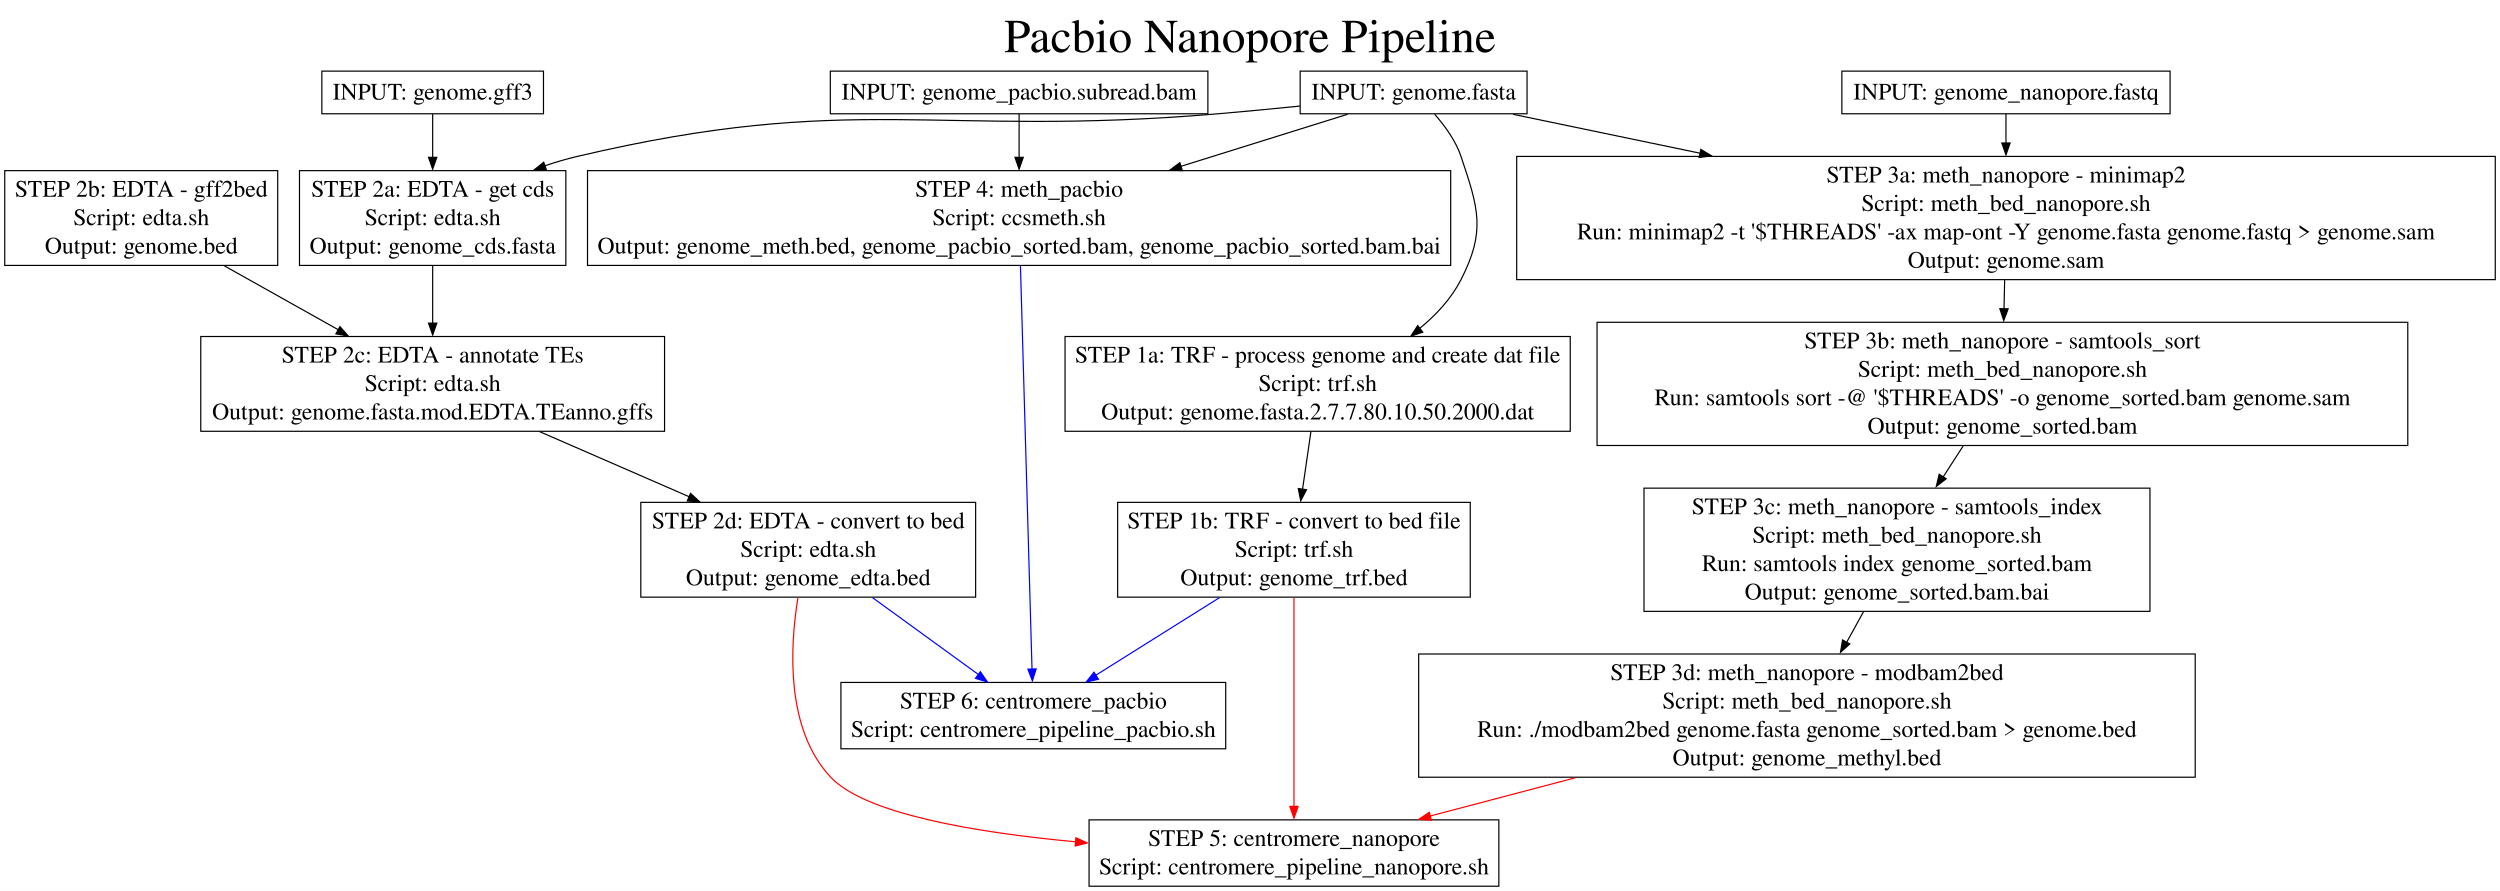
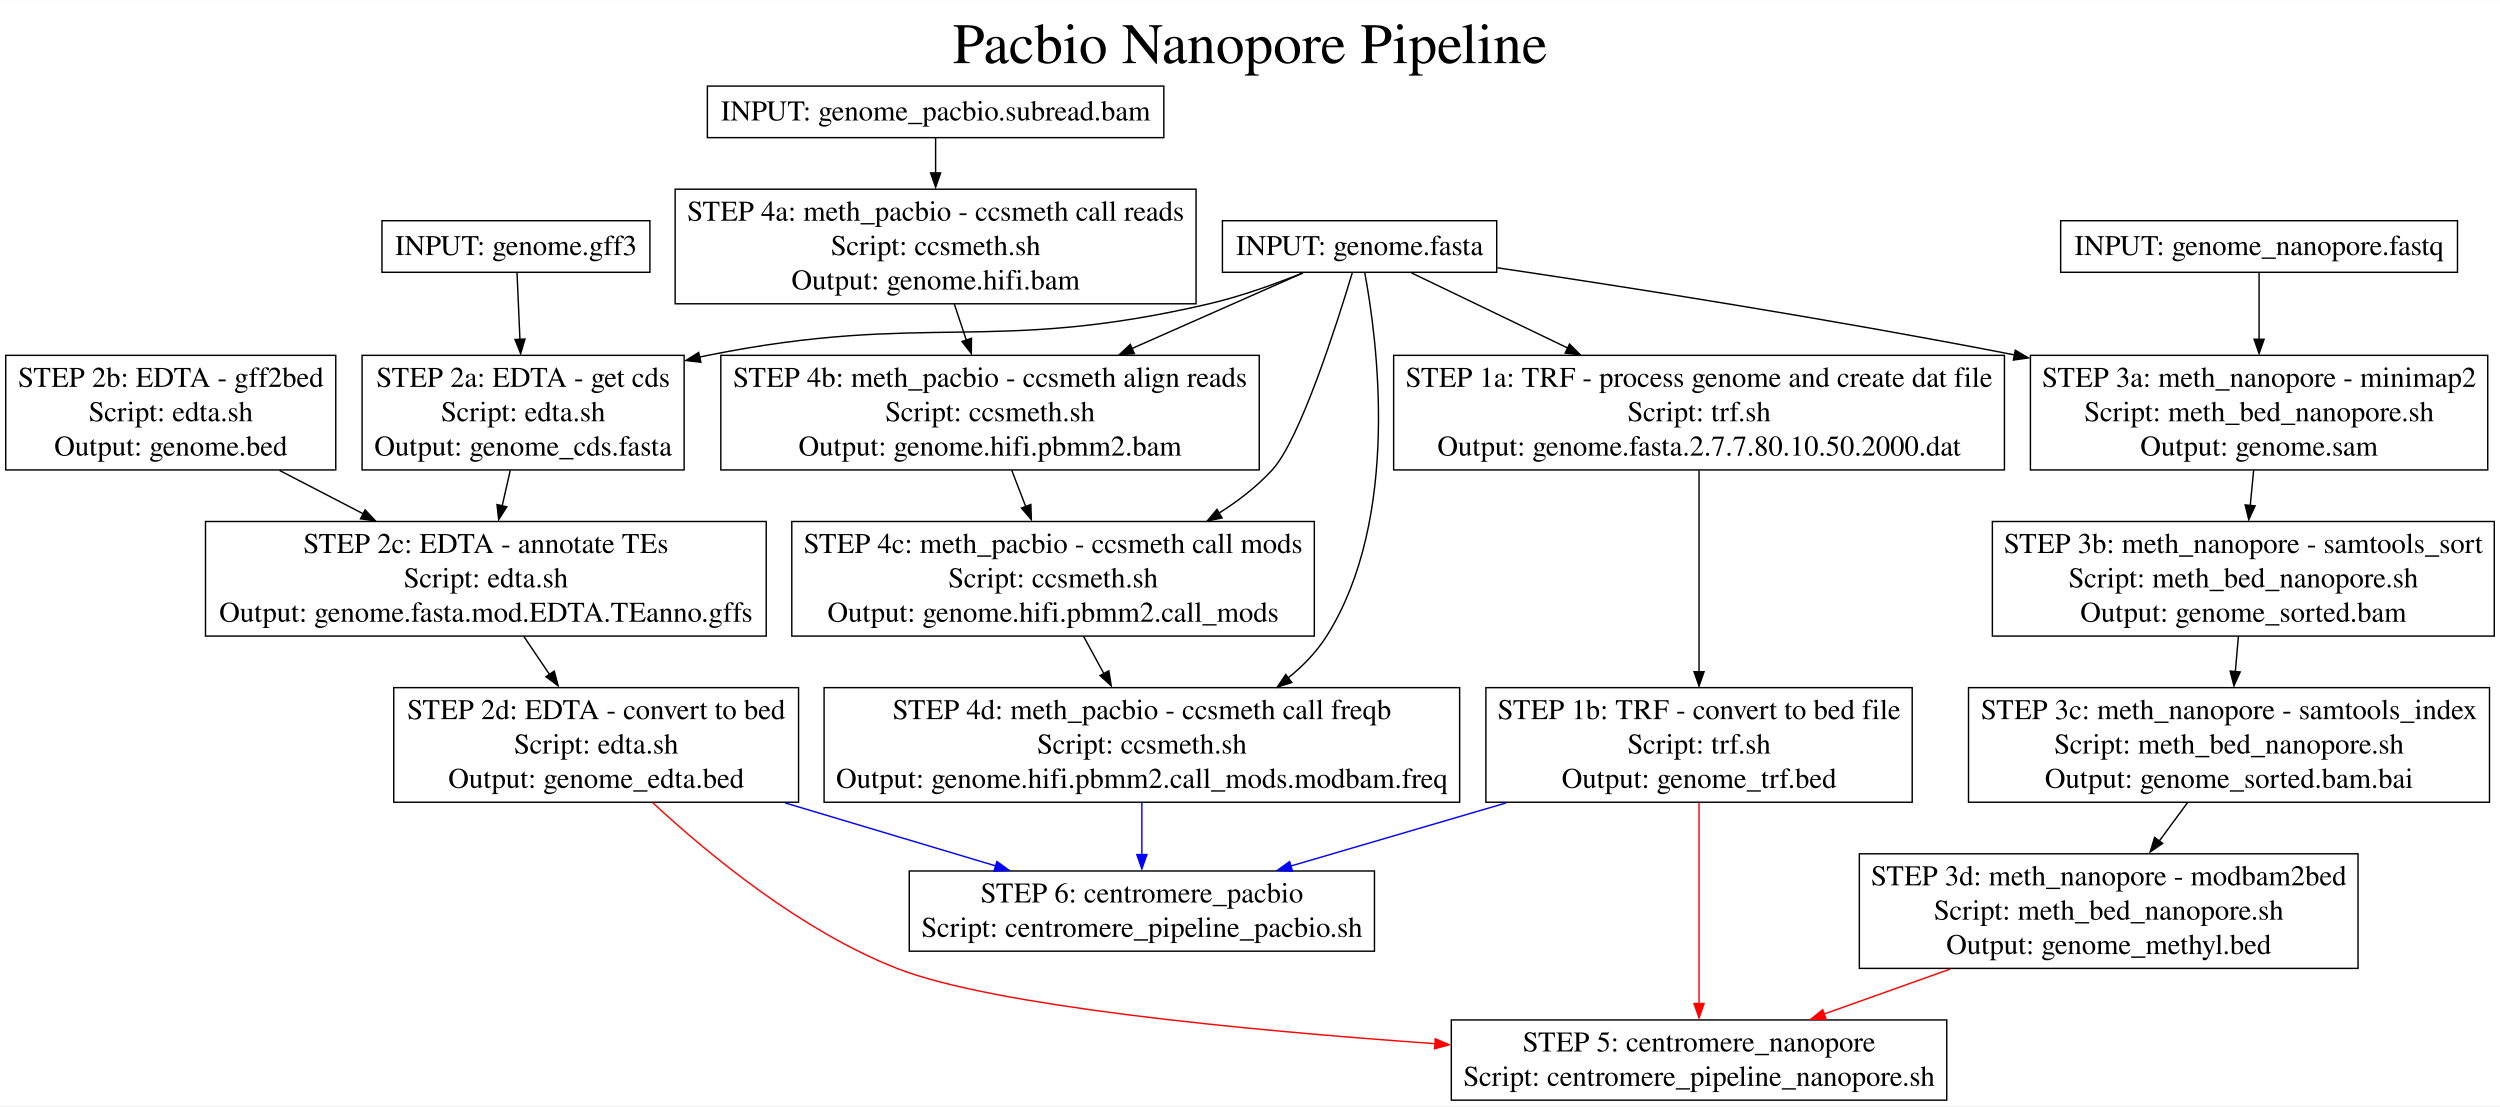
- <svg xmlns="http://www.w3.org/2000/svg" width="2110pt" height="752pt" viewBox="0.00 0.00 2110.21 752.00">
-   <g id="graph0" class="graph" transform="scale(1 1) rotate(0) translate(4 748)">
-     <polygon fill="white" stroke="none" points="-4,4 -4,-748 2106.21,-748 2106.21,4 -4,4" />
-     <text text-anchor="middle" x="1051.1" y="-704" font-family="Times,serif" font-size="40.00">Pacbio Nanopore Pipeline</text>
+ <svg xmlns="http://www.w3.org/2000/svg" width="1745pt" height="772pt" viewBox="0.00 0.00 1745.41 772.00">
+   <g id="graph0" class="graph" transform="scale(1 1) rotate(0) translate(4 768)">
+     <polygon fill="white" stroke="none" points="-4,4 -4,-768 1741.41,-768 1741.41,4 -4,4" />
+     <text text-anchor="middle" x="868.71" y="-724" font-family="Times,serif" font-size="40.00">Pacbio Nanopore Pipeline</text>
    <g id="node1" class="node">
-       <polygon fill="none" stroke="black" points="1284.96,-688 1093.45,-688 1093.45,-652 1284.96,-652 1284.96,-688" />
-       <text text-anchor="middle" x="1189.21" y="-664" font-family="Times,serif" font-size="20.00">INPUT: genome.fasta</text>
+       <polygon fill="none" stroke="black" points="1040.96,-614 849.45,-614 849.45,-578 1040.96,-578 1040.96,-614" />
+       <text text-anchor="middle" x="945.21" y="-590" font-family="Times,serif" font-size="20.00">INPUT: genome.fasta</text>
    </g>
    <g id="node5" class="node">
-       <polygon fill="none" stroke="black" points="1321.42,-464 894.99,-464 894.99,-384 1321.42,-384 1321.42,-464" />
-       <text text-anchor="middle" x="1108.21" y="-442" font-family="Times,serif" font-size="20.00">STEP 1a: TRF - process genome and create dat file</text>
-       <text text-anchor="middle" x="1108.21" y="-418" font-family="Times,serif" font-size="20.00">		Script: trf.sh</text>
-       <text text-anchor="middle" x="1108.21" y="-394" font-family="Times,serif" font-size="20.00">		Output: genome.fasta.2.7.7.80.10.50.2000.dat</text>
+       <polygon fill="none" stroke="black" points="1395.42,-520 968.99,-520 968.99,-440 1395.42,-440 1395.42,-520" />
+       <text text-anchor="middle" x="1182.21" y="-498" font-family="Times,serif" font-size="20.00">STEP 1a: TRF - process genome and create dat file</text>
+       <text text-anchor="middle" x="1182.21" y="-474" font-family="Times,serif" font-size="20.00">		Script: trf.sh</text>
+       <text text-anchor="middle" x="1182.21" y="-450" font-family="Times,serif" font-size="20.00">		Output: genome.fasta.2.7.7.80.10.50.2000.dat</text>
    </g>
    <g id="edge1" class="edge">
-       <path fill="none" stroke="black" d="M1206.94,-651.6C1215.45,-642 1224.74,-629.34 1229.21,-616 1243.89,-572.17 1250.29,-553.13 1229.21,-512 1221.02,-496.03 1208.38,-482.32 1194.3,-470.83" />
-       <polygon fill="black" stroke="black" points="1196.93,-467.66 1186.88,-464.31 1192.65,-473.2 1196.93,-467.66" />
+       <path fill="none" stroke="black" d="M981.46,-577.56C1010.51,-563.59 1052.57,-543.36 1090.69,-525.02" />
+       <polygon fill="black" stroke="black" points="1091.79,-527.89 1099.29,-520.4 1088.76,-521.58 1091.79,-527.89" />
    </g>
    <g id="node7" class="node">
-       <polygon fill="none" stroke="black" points="473.63,-604 248.79,-604 248.79,-524 473.63,-524 473.63,-604" />
-       <text text-anchor="middle" x="361.21" y="-582" font-family="Times,serif" font-size="20.00">STEP 2a: EDTA - get cds</text>
-       <text text-anchor="middle" x="361.21" y="-558" font-family="Times,serif" font-size="20.00">		Script: edta.sh</text>
-       <text text-anchor="middle" x="361.21" y="-534" font-family="Times,serif" font-size="20.00">		Output: genome_cds.fasta</text>
+       <polygon fill="none" stroke="black" points="473.63,-520 248.79,-520 248.79,-440 473.63,-440 473.63,-520" />
+       <text text-anchor="middle" x="361.21" y="-498" font-family="Times,serif" font-size="20.00">STEP 2a: EDTA - get cds</text>
+       <text text-anchor="middle" x="361.21" y="-474" font-family="Times,serif" font-size="20.00">		Script: edta.sh</text>
+       <text text-anchor="middle" x="361.21" y="-450" font-family="Times,serif" font-size="20.00">		Output: genome_cds.fasta</text>
    </g>
    <g id="edge3" class="edge">
-       <path fill="none" stroke="black" d="M1093.29,-658.52C1070.65,-656.22 1046.59,-653.9 1024.21,-652 784.09,-631.65 717.77,-671.22 483.21,-616 474.2,-613.88 465,-611.16 455.89,-608.09" />
-       <polygon fill="black" stroke="black" points="457.26,-604.5 446.67,-604.48 454.93,-611.11 457.26,-604.5" />
+       <path fill="none" stroke="black" d="M905.55,-577.56C886.2,-569.76 862.36,-561.17 840.21,-556 687.92,-520.49 643.53,-550.77 490.21,-520 488.27,-519.61 486.32,-519.21 484.36,-518.78" />
+       <polygon fill="black" stroke="black" points="485.33,-515.19 474.81,-516.4 483.79,-522.02 485.33,-515.19" />
    </g>
    <g id="node11" class="node">
-       <polygon fill="none" stroke="black" points="2102.21,-616 1276.21,-616 1276.21,-512 2102.21,-512 2102.21,-616" />
-       <text text-anchor="middle" x="1689.21" y="-594" font-family="Times,serif" font-size="20.00">STEP 3a: meth_nanopore - minimap2</text>
-       <text text-anchor="middle" x="1689.21" y="-570" font-family="Times,serif" font-size="20.00">		Script: meth_bed_nanopore.sh</text>
-       <text text-anchor="middle" x="1689.21" y="-546" font-family="Times,serif" font-size="20.00">                Run: minimap2 -t '$THREADS' -ax map-ont -Y genome.fasta genome.fastq &gt; genome.sam</text>
-       <text text-anchor="middle" x="1689.21" y="-522" font-family="Times,serif" font-size="20.00">		Output: genome.sam</text>
+       <polygon fill="none" stroke="black" points="1732.85,-520 1413.57,-520 1413.57,-440 1732.85,-440 1732.85,-520" />
+       <text text-anchor="middle" x="1573.21" y="-498" font-family="Times,serif" font-size="20.00">STEP 3a: meth_nanopore - minimap2</text>
+       <text text-anchor="middle" x="1573.21" y="-474" font-family="Times,serif" font-size="20.00">		Script: meth_bed_nanopore.sh</text>
+       <text text-anchor="middle" x="1573.21" y="-450" font-family="Times,serif" font-size="20.00">		Output: genome.sam</text>
    </g>
    <g id="edge7" class="edge">
-       <path fill="none" stroke="black" d="M1273.18,-651.53C1317.24,-642.37 1373.85,-630.59 1431.03,-618.7" />
-       <polygon fill="black" stroke="black" points="1431.64,-621.94 1440.72,-616.48 1430.21,-615.09 1431.64,-621.94" />
+       <path fill="none" stroke="black" d="M1041.36,-581.14C1131.99,-567.66 1271.82,-545.76 1402.55,-520.29" />
+       <polygon fill="black" stroke="black" points="1403,-523.57 1412.14,-518.21 1401.66,-516.7 1403,-523.57" />
+     </g>
+     <g id="node16" class="node">
+       <polygon fill="none" stroke="black" points="875.16,-520 499.25,-520 499.25,-440 875.16,-440 875.16,-520" />
+       <text text-anchor="middle" x="687.21" y="-498" font-family="Times,serif" font-size="20.00">STEP 4b: meth_pacbio - ccsmeth align reads</text>
+       <text text-anchor="middle" x="687.21" y="-474" font-family="Times,serif" font-size="20.00">		Script: ccsmeth.sh</text>
+       <text text-anchor="middle" x="687.21" y="-450" font-family="Times,serif" font-size="20.00">		Output: genome.hifi.pbmm2.bam</text>
+     </g>
+     <g id="edge14" class="edge">
+       <path fill="none" stroke="black" d="M905.74,-577.56C873.99,-563.53 827.95,-543.19 786.31,-524.79" />
+       <polygon fill="black" stroke="black" points="787.95,-521.24 777.38,-520.4 785.12,-527.65 787.95,-521.24" />
+     </g>
+     <g id="node17" class="node">
+       <polygon fill="none" stroke="black" points="913.61,-404 548.8,-404 548.8,-324 913.61,-324 913.61,-404" />
+       <text text-anchor="middle" x="731.21" y="-382" font-family="Times,serif" font-size="20.00">STEP 4c: meth_pacbio - ccsmeth call mods</text>
+       <text text-anchor="middle" x="731.21" y="-358" font-family="Times,serif" font-size="20.00">		Script: ccsmeth.sh</text>
+       <text text-anchor="middle" x="731.21" y="-334" font-family="Times,serif" font-size="20.00">		Output: genome.hifi.pbmm2.call_mods</text>
+     </g>
+     <g id="edge16" class="edge">
+       <path fill="none" stroke="black" d="M940.14,-577.71C929.36,-541.85 903.57,-460.99 884.21,-440 873.51,-428.4 860.64,-418.39 846.95,-409.79" />
+       <polygon fill="black" stroke="black" points="849.23,-406.48 838.86,-404.35 845.64,-412.48 849.23,-406.48" />
+     </g>
+     <g id="node18" class="node">
+       <polygon fill="none" stroke="black" points="1015.06,-288 571.35,-288 571.35,-208 1015.06,-208 1015.06,-288" />
+       <text text-anchor="middle" x="793.21" y="-266" font-family="Times,serif" font-size="20.00">STEP 4d: meth_pacbio - ccsmeth call freqb</text>
+       <text text-anchor="middle" x="793.21" y="-242" font-family="Times,serif" font-size="20.00">		Script: ccsmeth.sh</text>
+       <text text-anchor="middle" x="793.21" y="-218" font-family="Times,serif" font-size="20.00">		Output: genome.hifi.pbmm2.call_mods.modbam.freq</text>
+     </g>
+     <g id="edge18" class="edge">
+       <path fill="none" stroke="black" d="M948.81,-577.76C957.34,-532.19 974.36,-406.38 922.21,-324 915.15,-312.86 905.81,-303.19 895.36,-294.83" />
+       <polygon fill="black" stroke="black" points="897.87,-291.59 887.76,-288.42 893.68,-297.2 897.87,-291.59" />
+     </g>
+     <g id="node2" class="node">
+       <polygon fill="none" stroke="black" points="449.74,-614 262.67,-614 262.67,-578 449.74,-578 449.74,-614" />
+       <text text-anchor="middle" x="356.21" y="-590" font-family="Times,serif" font-size="20.00">INPUT: genome.gff3</text>
+     </g>
+     <g id="edge8" class="edge">
+       <path fill="none" stroke="black" d="M356.97,-577.69C357.51,-565.22 358.28,-547.72 359.01,-531.04" />
+       <polygon fill="black" stroke="black" points="362.54,-531.39 359.49,-521.25 355.55,-531.08 362.54,-531.39" />
+     </g>
+     <g id="node3" class="node">
+       <polygon fill="none" stroke="black" points="1711.73,-614 1434.68,-614 1434.68,-578 1711.73,-578 1711.73,-614" />
+       <text text-anchor="middle" x="1573.21" y="-590" font-family="Times,serif" font-size="20.00">INPUT: genome_nanopore.fastq</text>
+     </g>
+     <g id="edge9" class="edge">
+       <path fill="none" stroke="black" d="M1573.21,-577.69C1573.21,-565.22 1573.21,-547.72 1573.21,-531.04" />
+       <polygon fill="black" stroke="black" points="1576.71,-531.25 1573.21,-521.25 1569.71,-531.25 1576.71,-531.25" />
+     </g>
+     <g id="node4" class="node">
+       <polygon fill="none" stroke="black" points="808.55,-708 489.86,-708 489.86,-672 808.55,-672 808.55,-708" />
+       <text text-anchor="middle" x="649.21" y="-684" font-family="Times,serif" font-size="20.00">INPUT: genome_pacbio.subread.bam</text>
    </g>
    <g id="node15" class="node">
-       <polygon fill="none" stroke="black" points="1220.5,-604 491.91,-604 491.91,-524 1220.5,-524 1220.5,-604" />
-       <text text-anchor="middle" x="856.21" y="-582" font-family="Times,serif" font-size="20.00">STEP 4: meth_pacbio</text>
-       <text text-anchor="middle" x="856.21" y="-558" font-family="Times,serif" font-size="20.00">		Script: ccsmeth.sh</text>
-       <text text-anchor="middle" x="856.21" y="-534" font-family="Times,serif" font-size="20.00">		Output: genome_meth.bed, genome_pacbio_sorted.bam, genome_pacbio_sorted.bam.bai</text>
-     </g>
-     <g id="edge8" class="edge">
-       <path fill="none" stroke="black" d="M1133.47,-651.59C1095.01,-639.58 1042.12,-623.06 992.84,-607.67" />
-       <polygon fill="black" stroke="black" points="993.97,-604.05 983.38,-604.41 991.88,-610.73 993.97,-604.05" />
-     </g>
-     <g id="node2" class="node">
-       <polygon fill="none" stroke="black" points="454.74,-688 267.67,-688 267.67,-652 454.74,-652 454.74,-688" />
-       <text text-anchor="middle" x="361.21" y="-664" font-family="Times,serif" font-size="20.00">INPUT: genome.gff3</text>
-     </g>
-     <g id="edge9" class="edge">
-       <path fill="none" stroke="black" d="M361.21,-651.83C361.21,-641.73 361.21,-628.39 361.21,-615.21" />
-       <polygon fill="black" stroke="black" points="364.71,-615.24 361.21,-605.24 357.71,-615.24 364.71,-615.24" />
-     </g>
-     <g id="node3" class="node">
-       <polygon fill="none" stroke="black" points="1827.73,-688 1550.68,-688 1550.68,-652 1827.73,-652 1827.73,-688" />
-       <text text-anchor="middle" x="1689.21" y="-664" font-family="Times,serif" font-size="20.00">INPUT: genome_nanopore.fastq</text>
+       <polygon fill="none" stroke="black" points="831.04,-636 467.37,-636 467.37,-556 831.04,-556 831.04,-636" />
+       <text text-anchor="middle" x="649.21" y="-614" font-family="Times,serif" font-size="20.00">STEP 4a: meth_pacbio - ccsmeth call reads</text>
+       <text text-anchor="middle" x="649.21" y="-590" font-family="Times,serif" font-size="20.00">		Script: ccsmeth.sh</text>
+       <text text-anchor="middle" x="649.21" y="-566" font-family="Times,serif" font-size="20.00">		Output: genome.hifi.bam</text>
+     </g>
+     <g id="edge13" class="edge">
+       <path fill="none" stroke="black" d="M649.21,-671.7C649.21,-664.59 649.21,-655.96 649.21,-647.13" />
+       <polygon fill="black" stroke="black" points="652.71,-647.35 649.21,-637.35 645.71,-647.35 652.71,-647.35" />
+     </g>
+     <g id="node6" class="node">
+       <polygon fill="none" stroke="black" points="1331.02,-288 1033.39,-288 1033.39,-208 1331.02,-208 1331.02,-288" />
+       <text text-anchor="middle" x="1182.21" y="-266" font-family="Times,serif" font-size="20.00">STEP 1b: TRF - convert to bed file</text>
+       <text text-anchor="middle" x="1182.21" y="-242" font-family="Times,serif" font-size="20.00">		Script: trf.sh</text>
+       <text text-anchor="middle" x="1182.21" y="-218" font-family="Times,serif" font-size="20.00">		Output: genome_trf.bed</text>
+     </g>
+     <g id="edge2" class="edge">
+       <path fill="none" stroke="black" d="M1182.21,-439.72C1182.21,-400.86 1182.21,-341.22 1182.21,-298.99" />
+       <polygon fill="black" stroke="black" points="1185.71,-299.12 1182.21,-289.12 1178.71,-299.12 1185.71,-299.12" />
+     </g>
+     <g id="node19" class="node">
+       <polygon fill="none" stroke="black" points="1355.15,-56 1009.26,-56 1009.26,0 1355.15,0 1355.15,-56" />
+       <text text-anchor="middle" x="1182.21" y="-34" font-family="Times,serif" font-size="20.00">STEP 5: centromere_nanopore</text>
+       <text text-anchor="middle" x="1182.21" y="-10" font-family="Times,serif" font-size="20.00">		Script: centromere_pipeline_nanopore.sh</text>
+     </g>
+     <g id="edge20" class="edge">
+       <path fill="none" stroke="red" d="M1182.21,-207.52C1182.21,-167.77 1182.21,-106.83 1182.21,-67.45" />
+       <polygon fill="red" stroke="red" points="1185.71,-67.45 1182.21,-57.45 1178.71,-67.45 1185.71,-67.45" />
+     </g>
+     <g id="node20" class="node">
+       <polygon fill="none" stroke="black" points="955.6,-160 630.81,-160 630.81,-104 955.6,-104 955.6,-160" />
+       <text text-anchor="middle" x="793.21" y="-138" font-family="Times,serif" font-size="20.00">STEP 6: centromere_pacbio</text>
+       <text text-anchor="middle" x="793.21" y="-114" font-family="Times,serif" font-size="20.00">		Script: centromere_pipeline_pacbio.sh</text>
+     </g>
+     <g id="edge23" class="edge">
+       <path fill="none" stroke="blue" d="M1047.52,-207.53C998.23,-193.08 943.27,-176.98 897.08,-163.44" />
+       <polygon fill="blue" stroke="blue" points="898.34,-159.87 887.76,-160.42 896.37,-166.59 898.34,-159.87" />
+     </g>
+     <g id="node9" class="node">
+       <polygon fill="none" stroke="black" points="530.94,-404 139.47,-404 139.47,-324 530.94,-324 530.94,-404" />
+       <text text-anchor="middle" x="335.21" y="-382" font-family="Times,serif" font-size="20.00">STEP 2c: EDTA - annotate TEs</text>
+       <text text-anchor="middle" x="335.21" y="-358" font-family="Times,serif" font-size="20.00">		Script: edta.sh</text>
+       <text text-anchor="middle" x="335.21" y="-334" font-family="Times,serif" font-size="20.00">		Output: genome.fasta.mod.EDTA.TEanno.gffs</text>
+     </g>
+     <g id="edge4" class="edge">
+       <path fill="none" stroke="black" d="M352.26,-439.77C350.44,-431.8 348.51,-423.31 346.62,-415.02" />
+       <polygon fill="black" stroke="black" points="349.81,-414.28 344.17,-405.3 342.98,-415.83 349.81,-414.28" />
+     </g>
+     <g id="node8" class="node">
+       <polygon fill="none" stroke="black" points="230.41,-520 0,-520 0,-440 230.41,-440 230.41,-520" />
+       <text text-anchor="middle" x="115.21" y="-498" font-family="Times,serif" font-size="20.00">STEP 2b: EDTA - gff2bed</text>
+       <text text-anchor="middle" x="115.21" y="-474" font-family="Times,serif" font-size="20.00">		Script: edta.sh</text>
+       <text text-anchor="middle" x="115.21" y="-450" font-family="Times,serif" font-size="20.00">		Output: genome.bed</text>
+     </g>
+     <g id="edge5" class="edge">
+       <path fill="none" stroke="black" d="M191.23,-439.61C210.03,-429.86 230.31,-419.36 249.54,-409.39" />
+       <polygon fill="black" stroke="black" points="250.92,-412.1 258.18,-404.39 247.7,-405.89 250.92,-412.1" />
+     </g>
+     <g id="node10" class="node">
+       <polygon fill="none" stroke="black" points="553.52,-288 270.9,-288 270.9,-208 553.52,-208 553.52,-288" />
+       <text text-anchor="middle" x="412.21" y="-266" font-family="Times,serif" font-size="20.00">STEP 2d: EDTA - convert to bed</text>
+       <text text-anchor="middle" x="412.21" y="-242" font-family="Times,serif" font-size="20.00">		Script: edta.sh</text>
+       <text text-anchor="middle" x="412.21" y="-218" font-family="Times,serif" font-size="20.00">		Output: genome_edta.bed</text>
+     </g>
+     <g id="edge6" class="edge">
+       <path fill="none" stroke="black" d="M361.71,-323.77C367.45,-315.26 373.6,-306.16 379.55,-297.35" />
+       <polygon fill="black" stroke="black" points="382.96,-299.55 385.66,-289.3 377.16,-295.63 382.96,-299.55" />
+     </g>
+     <g id="edge21" class="edge">
+       <path fill="none" stroke="red" d="M451.67,-207.74C491.19,-171.07 555.56,-118.15 622.21,-92 688.78,-65.88 861.94,-49.05 998.24,-39.41" />
+       <polygon fill="red" stroke="red" points="998.08,-42.86 1007.82,-38.67 997.6,-35.88 998.08,-42.86" />
+     </g>
+     <g id="edge24" class="edge">
+       <path fill="none" stroke="blue" d="M544.13,-207.53C592.3,-193.11 646.01,-177.04 691.18,-163.53" />
+       <polygon fill="blue" stroke="blue" points="692,-166.64 700.58,-160.42 689.99,-159.93 692,-166.64" />
+     </g>
+     <g id="node12" class="node">
+       <polygon fill="none" stroke="black" points="1737.41,-404 1387,-404 1387,-324 1737.41,-324 1737.41,-404" />
+       <text text-anchor="middle" x="1562.21" y="-382" font-family="Times,serif" font-size="20.00">STEP 3b: meth_nanopore - samtools_sort</text>
+       <text text-anchor="middle" x="1562.21" y="-358" font-family="Times,serif" font-size="20.00">		Script: meth_bed_nanopore.sh</text>
+       <text text-anchor="middle" x="1562.21" y="-334" font-family="Times,serif" font-size="20.00">		Output: genome_sorted.bam</text>
    </g>
    <g id="edge10" class="edge">
-       <path fill="none" stroke="black" d="M1689.21,-651.83C1689.21,-644.78 1689.21,-636.15 1689.21,-627.09" />
-       <polygon fill="black" stroke="black" points="1692.71,-627.34 1689.21,-617.34 1685.71,-627.34 1692.71,-627.34" />
-     </g>
-     <g id="node4" class="node">
-       <polygon fill="none" stroke="black" points="1015.55,-688 696.86,-688 696.86,-652 1015.55,-652 1015.55,-688" />
-       <text text-anchor="middle" x="856.21" y="-664" font-family="Times,serif" font-size="20.00">INPUT: genome_pacbio.subread.bam</text>
-     </g>
-     <g id="edge14" class="edge">
-       <path fill="none" stroke="black" d="M856.21,-651.83C856.21,-641.73 856.21,-628.39 856.21,-615.21" />
-       <polygon fill="black" stroke="black" points="859.71,-615.24 856.21,-605.24 852.71,-615.24 859.71,-615.24" />
-     </g>
-     <g id="node6" class="node">
-       <polygon fill="none" stroke="black" points="1237.02,-324 939.39,-324 939.39,-244 1237.02,-244 1237.02,-324" />
-       <text text-anchor="middle" x="1088.21" y="-302" font-family="Times,serif" font-size="20.00">STEP 1b: TRF - convert to bed file</text>
-       <text text-anchor="middle" x="1088.21" y="-278" font-family="Times,serif" font-size="20.00">		Script: trf.sh</text>
-       <text text-anchor="middle" x="1088.21" y="-254" font-family="Times,serif" font-size="20.00">		Output: genome_trf.bed</text>
-     </g>
-     <g id="edge2" class="edge">
-       <path fill="none" stroke="black" d="M1102.53,-383.82C1100.33,-368.67 1097.79,-351.15 1095.47,-335.1" />
-       <polygon fill="black" stroke="black" points="1098.8,-334.67 1093.9,-325.27 1091.87,-335.67 1098.8,-334.67" />
-     </g>
-     <g id="node16" class="node">
-       <polygon fill="none" stroke="black" points="1261.15,-56 915.26,-56 915.26,0 1261.15,0 1261.15,-56" />
-       <text text-anchor="middle" x="1088.21" y="-34" font-family="Times,serif" font-size="20.00">STEP 5: centromere_nanopore</text>
-       <text text-anchor="middle" x="1088.21" y="-10" font-family="Times,serif" font-size="20.00">		Script: centromere_pipeline_nanopore.sh</text>
+       <path fill="none" stroke="black" d="M1569.42,-439.77C1568.65,-431.8 1567.83,-423.31 1567.03,-415.02" />
+       <polygon fill="black" stroke="black" points="1570.44,-414.92 1566,-405.3 1563.48,-415.59 1570.44,-414.92" />
+     </g>
+     <g id="node13" class="node">
+       <polygon fill="none" stroke="black" points="1734.07,-288 1370.34,-288 1370.34,-208 1734.07,-208 1734.07,-288" />
+       <text text-anchor="middle" x="1552.21" y="-266" font-family="Times,serif" font-size="20.00">STEP 3c: meth_nanopore - samtools_index</text>
+       <text text-anchor="middle" x="1552.21" y="-242" font-family="Times,serif" font-size="20.00">		Script: meth_bed_nanopore.sh</text>
+       <text text-anchor="middle" x="1552.21" y="-218" font-family="Times,serif" font-size="20.00">		Output: genome_sorted.bam.bai</text>
+     </g>
+     <g id="edge11" class="edge">
+       <path fill="none" stroke="black" d="M1558.77,-323.77C1558.07,-315.8 1557.32,-307.31 1556.6,-299.02" />
+       <polygon fill="black" stroke="black" points="1560.02,-298.96 1555.65,-289.3 1553.04,-299.57 1560.02,-298.96" />
+     </g>
+     <g id="node14" class="node">
+       <polygon fill="none" stroke="black" points="1642.29,-172 1294.12,-172 1294.12,-92 1642.29,-92 1642.29,-172" />
+       <text text-anchor="middle" x="1468.21" y="-150" font-family="Times,serif" font-size="20.00">STEP 3d: meth_nanopore - modbam2bed</text>
+       <text text-anchor="middle" x="1468.21" y="-126" font-family="Times,serif" font-size="20.00">		Script: meth_bed_nanopore.sh</text>
+       <text text-anchor="middle" x="1468.21" y="-102" font-family="Times,serif" font-size="20.00">		Output: genome_methyl.bed</text>
+     </g>
+     <g id="edge12" class="edge">
+       <path fill="none" stroke="black" d="M1523.3,-207.77C1516.96,-199.17 1510.19,-189.97 1503.63,-181.07" />
+       <polygon fill="black" stroke="black" points="1505.92,-179.28 1497.17,-173.3 1500.28,-183.43 1505.92,-179.28" />
+     </g>
+     <g id="edge22" class="edge">
+       <path fill="none" stroke="red" d="M1357.63,-91.56C1328.37,-81.13 1297.2,-70.01 1269.38,-60.09" />
+       <polygon fill="red" stroke="red" points="1270.88,-56.55 1260.29,-56.49 1268.53,-63.15 1270.88,-56.55" />
    </g>
    <g id="edge15" class="edge">
-       <path fill="none" stroke="red" d="M1088.21,-243.59C1088.21,-195.47 1088.21,-114.65 1088.21,-67.12" />
-       <polygon fill="red" stroke="red" points="1091.71,-67.37 1088.21,-57.37 1084.71,-67.37 1091.71,-67.37" />
-     </g>
-     <g id="node17" class="node">
-       <polygon fill="none" stroke="black" points="1030.6,-172 705.81,-172 705.81,-116 1030.6,-116 1030.6,-172" />
-       <text text-anchor="middle" x="868.21" y="-150" font-family="Times,serif" font-size="20.00">STEP 6: centromere_pacbio</text>
-       <text text-anchor="middle" x="868.21" y="-126" font-family="Times,serif" font-size="20.00">		Script: centromere_pipeline_pacbio.sh</text>
-     </g>
-     <g id="edge18" class="edge">
-       <path fill="none" stroke="blue" d="M1025.46,-243.64C992.4,-222.9 952.31,-197.75 920.88,-178.04" />
-       <polygon fill="blue" stroke="blue" points="923.17,-174.72 912.84,-172.37 919.45,-180.65 923.17,-174.72" />
-     </g>
-     <g id="node9" class="node">
-       <polygon fill="none" stroke="black" points="556.94,-464 165.47,-464 165.47,-384 556.94,-384 556.94,-464" />
-       <text text-anchor="middle" x="361.21" y="-442" font-family="Times,serif" font-size="20.00">STEP 2c: EDTA - annotate TEs</text>
-       <text text-anchor="middle" x="361.21" y="-418" font-family="Times,serif" font-size="20.00">		Script: edta.sh</text>
-       <text text-anchor="middle" x="361.21" y="-394" font-family="Times,serif" font-size="20.00">		Output: genome.fasta.mod.EDTA.TEanno.gffs</text>
-     </g>
-     <g id="edge4" class="edge">
-       <path fill="none" stroke="black" d="M361.21,-523.82C361.21,-508.67 361.21,-491.15 361.21,-475.1" />
-       <polygon fill="black" stroke="black" points="364.71,-475.27 361.21,-465.27 357.71,-475.27 364.71,-475.27" />
-     </g>
-     <g id="node8" class="node">
-       <polygon fill="none" stroke="black" points="230.41,-604 0,-604 0,-524 230.41,-524 230.41,-604" />
-       <text text-anchor="middle" x="115.21" y="-582" font-family="Times,serif" font-size="20.00">STEP 2b: EDTA - gff2bed</text>
-       <text text-anchor="middle" x="115.21" y="-558" font-family="Times,serif" font-size="20.00">		Script: edta.sh</text>
-       <text text-anchor="middle" x="115.21" y="-534" font-family="Times,serif" font-size="20.00">		Output: genome.bed</text>
-     </g>
-     <g id="edge5" class="edge">
-       <path fill="none" stroke="black" d="M185.37,-523.64C215.36,-506.82 250.52,-487.09 281.48,-469.72" />
-       <polygon fill="black" stroke="black" points="282.94,-472.36 289.95,-464.41 279.52,-466.25 282.94,-472.36" />
-     </g>
-     <g id="node10" class="node">
-       <polygon fill="none" stroke="black" points="819.52,-324 536.9,-324 536.9,-244 819.52,-244 819.52,-324" />
-       <text text-anchor="middle" x="678.21" y="-302" font-family="Times,serif" font-size="20.00">STEP 2d: EDTA - convert to bed</text>
-       <text text-anchor="middle" x="678.21" y="-278" font-family="Times,serif" font-size="20.00">		Script: edta.sh</text>
-       <text text-anchor="middle" x="678.21" y="-254" font-family="Times,serif" font-size="20.00">		Output: genome_edta.bed</text>
-     </g>
-     <g id="edge6" class="edge">
-       <path fill="none" stroke="black" d="M451.62,-383.64C491.01,-366.49 537.33,-346.33 577.79,-328.71" />
-       <polygon fill="black" stroke="black" points="578.9,-331.61 586.67,-324.41 576.11,-325.2 578.9,-331.61" />
-     </g>
-     <g id="edge16" class="edge">
-       <path fill="none" stroke="red" d="M669.54,-243.71C662.56,-200.63 659.3,-132.28 697.21,-92 726.1,-61.3 817.04,-45.55 903.95,-37.48" />
-       <polygon fill="red" stroke="red" points="904.15,-40.89 913.8,-36.51 903.53,-33.92 904.15,-40.89" />
+       <path fill="none" stroke="black" d="M662.28,-555.77C665,-547.62 667.9,-538.93 670.72,-530.46" />
+       <polygon fill="black" stroke="black" points="674.26,-531.9 674.11,-521.3 667.62,-529.68 674.26,-531.9" />
+     </g>
+     <g id="edge17" class="edge">
+       <path fill="none" stroke="black" d="M702.35,-439.77C705.5,-431.62 708.85,-422.93 712.12,-414.46" />
+       <polygon fill="black" stroke="black" points="715.7,-415.89 716.04,-405.3 709.17,-413.37 715.7,-415.89" />
    </g>
    <g id="edge19" class="edge">
-       <path fill="none" stroke="blue" d="M732.4,-243.64C760.58,-223.17 794.68,-198.4 821.66,-178.81" />
-       <polygon fill="blue" stroke="blue" points="823.49,-181.08 829.52,-172.37 819.37,-175.42 823.49,-181.08" />
-     </g>
-     <g id="node12" class="node">
-       <polygon fill="none" stroke="black" points="2028.37,-476 1344.04,-476 1344.04,-372 2028.37,-372 2028.37,-476" />
-       <text text-anchor="middle" x="1686.21" y="-454" font-family="Times,serif" font-size="20.00">STEP 3b: meth_nanopore - samtools_sort</text>
-       <text text-anchor="middle" x="1686.21" y="-430" font-family="Times,serif" font-size="20.00">		Script: meth_bed_nanopore.sh</text>
-       <text text-anchor="middle" x="1686.21" y="-406" font-family="Times,serif" font-size="20.00">                Run: samtools sort -@ '$THREADS' -o genome_sorted.bam genome.sam</text>
-       <text text-anchor="middle" x="1686.21" y="-382" font-family="Times,serif" font-size="20.00">		Output: genome_sorted.bam</text>
-     </g>
-     <g id="edge11" class="edge">
-       <path fill="none" stroke="black" d="M1688.09,-511.61C1687.92,-503.71 1687.74,-495.48 1687.56,-487.37" />
-       <polygon fill="black" stroke="black" points="1691.04,-487.35 1687.33,-477.43 1684.04,-487.5 1691.04,-487.35" />
-     </g>
-     <g id="node13" class="node">
-       <polygon fill="none" stroke="black" points="1810.74,-336 1383.67,-336 1383.67,-232 1810.74,-232 1810.74,-336" />
-       <text text-anchor="middle" x="1597.21" y="-314" font-family="Times,serif" font-size="20.00">STEP 3c: meth_nanopore - samtools_index</text>
-       <text text-anchor="middle" x="1597.21" y="-290" font-family="Times,serif" font-size="20.00">		Script: meth_bed_nanopore.sh</text>
-       <text text-anchor="middle" x="1597.21" y="-266" font-family="Times,serif" font-size="20.00">                Run: samtools index genome_sorted.bam</text>
-       <text text-anchor="middle" x="1597.21" y="-242" font-family="Times,serif" font-size="20.00">		Output: genome_sorted.bam.bai</text>
-     </g>
-     <g id="edge12" class="edge">
-       <path fill="none" stroke="black" d="M1653.07,-371.61C1647.56,-363.08 1641.81,-354.17 1636.18,-345.44" />
-       <polygon fill="black" stroke="black" points="1638.74,-343.94 1630.38,-337.43 1632.85,-347.73 1638.74,-343.94" />
-     </g>
-     <g id="node14" class="node">
-       <polygon fill="none" stroke="black" points="1848.94,-196 1193.47,-196 1193.47,-92 1848.94,-92 1848.94,-196" />
-       <text text-anchor="middle" x="1521.21" y="-174" font-family="Times,serif" font-size="20.00">STEP 3d: meth_nanopore - modbam2bed</text>
-       <text text-anchor="middle" x="1521.21" y="-150" font-family="Times,serif" font-size="20.00">		Script: meth_bed_nanopore.sh</text>
-       <text text-anchor="middle" x="1521.21" y="-126" font-family="Times,serif" font-size="20.00">                Run: ./modbam2bed genome.fasta genome_sorted.bam &gt; genome.bed</text>
-       <text text-anchor="middle" x="1521.21" y="-102" font-family="Times,serif" font-size="20.00">		Output: genome_methyl.bed</text>
-     </g>
-     <g id="edge13" class="edge">
-       <path fill="none" stroke="black" d="M1568.91,-231.61C1564.31,-223.26 1559.51,-214.54 1554.79,-205.99" />
-       <polygon fill="black" stroke="black" points="1557.42,-204.5 1549.53,-197.43 1551.29,-207.88 1557.42,-204.5" />
-     </g>
-     <g id="edge17" class="edge">
-       <path fill="none" stroke="red" d="M1325.61,-91.5C1283.72,-80.47 1240.77,-69.17 1203.12,-59.25" />
-       <polygon fill="red" stroke="red" points="1204.21,-55.66 1193.65,-56.5 1202.43,-62.43 1204.21,-55.66" />
-     </g>
-     <g id="edge20" class="edge">
-       <path fill="none" stroke="blue" d="M857.34,-523.68C859.64,-443.58 864.84,-262.42 867.11,-183.24" />
-       <polygon fill="blue" stroke="blue" points="870.63,-183.42 867.42,-173.32 863.64,-183.22 870.63,-183.42" />
+       <path fill="none" stroke="black" d="M752.54,-323.77C757.07,-315.44 761.91,-306.55 766.61,-297.91" />
+       <polygon fill="black" stroke="black" points="770.13,-299.76 771.83,-289.3 763.98,-296.42 770.13,-299.76" />
+     </g>
+     <g id="edge25" class="edge">
+       <path fill="none" stroke="blue" d="M793.21,-207.77C793.21,-195.96 793.21,-183.01 793.21,-171.27" />
+       <polygon fill="blue" stroke="blue" points="796.71,-171.44 793.21,-161.44 789.71,-171.44 796.71,-171.44" />
    </g>
  </g>
</svg>
